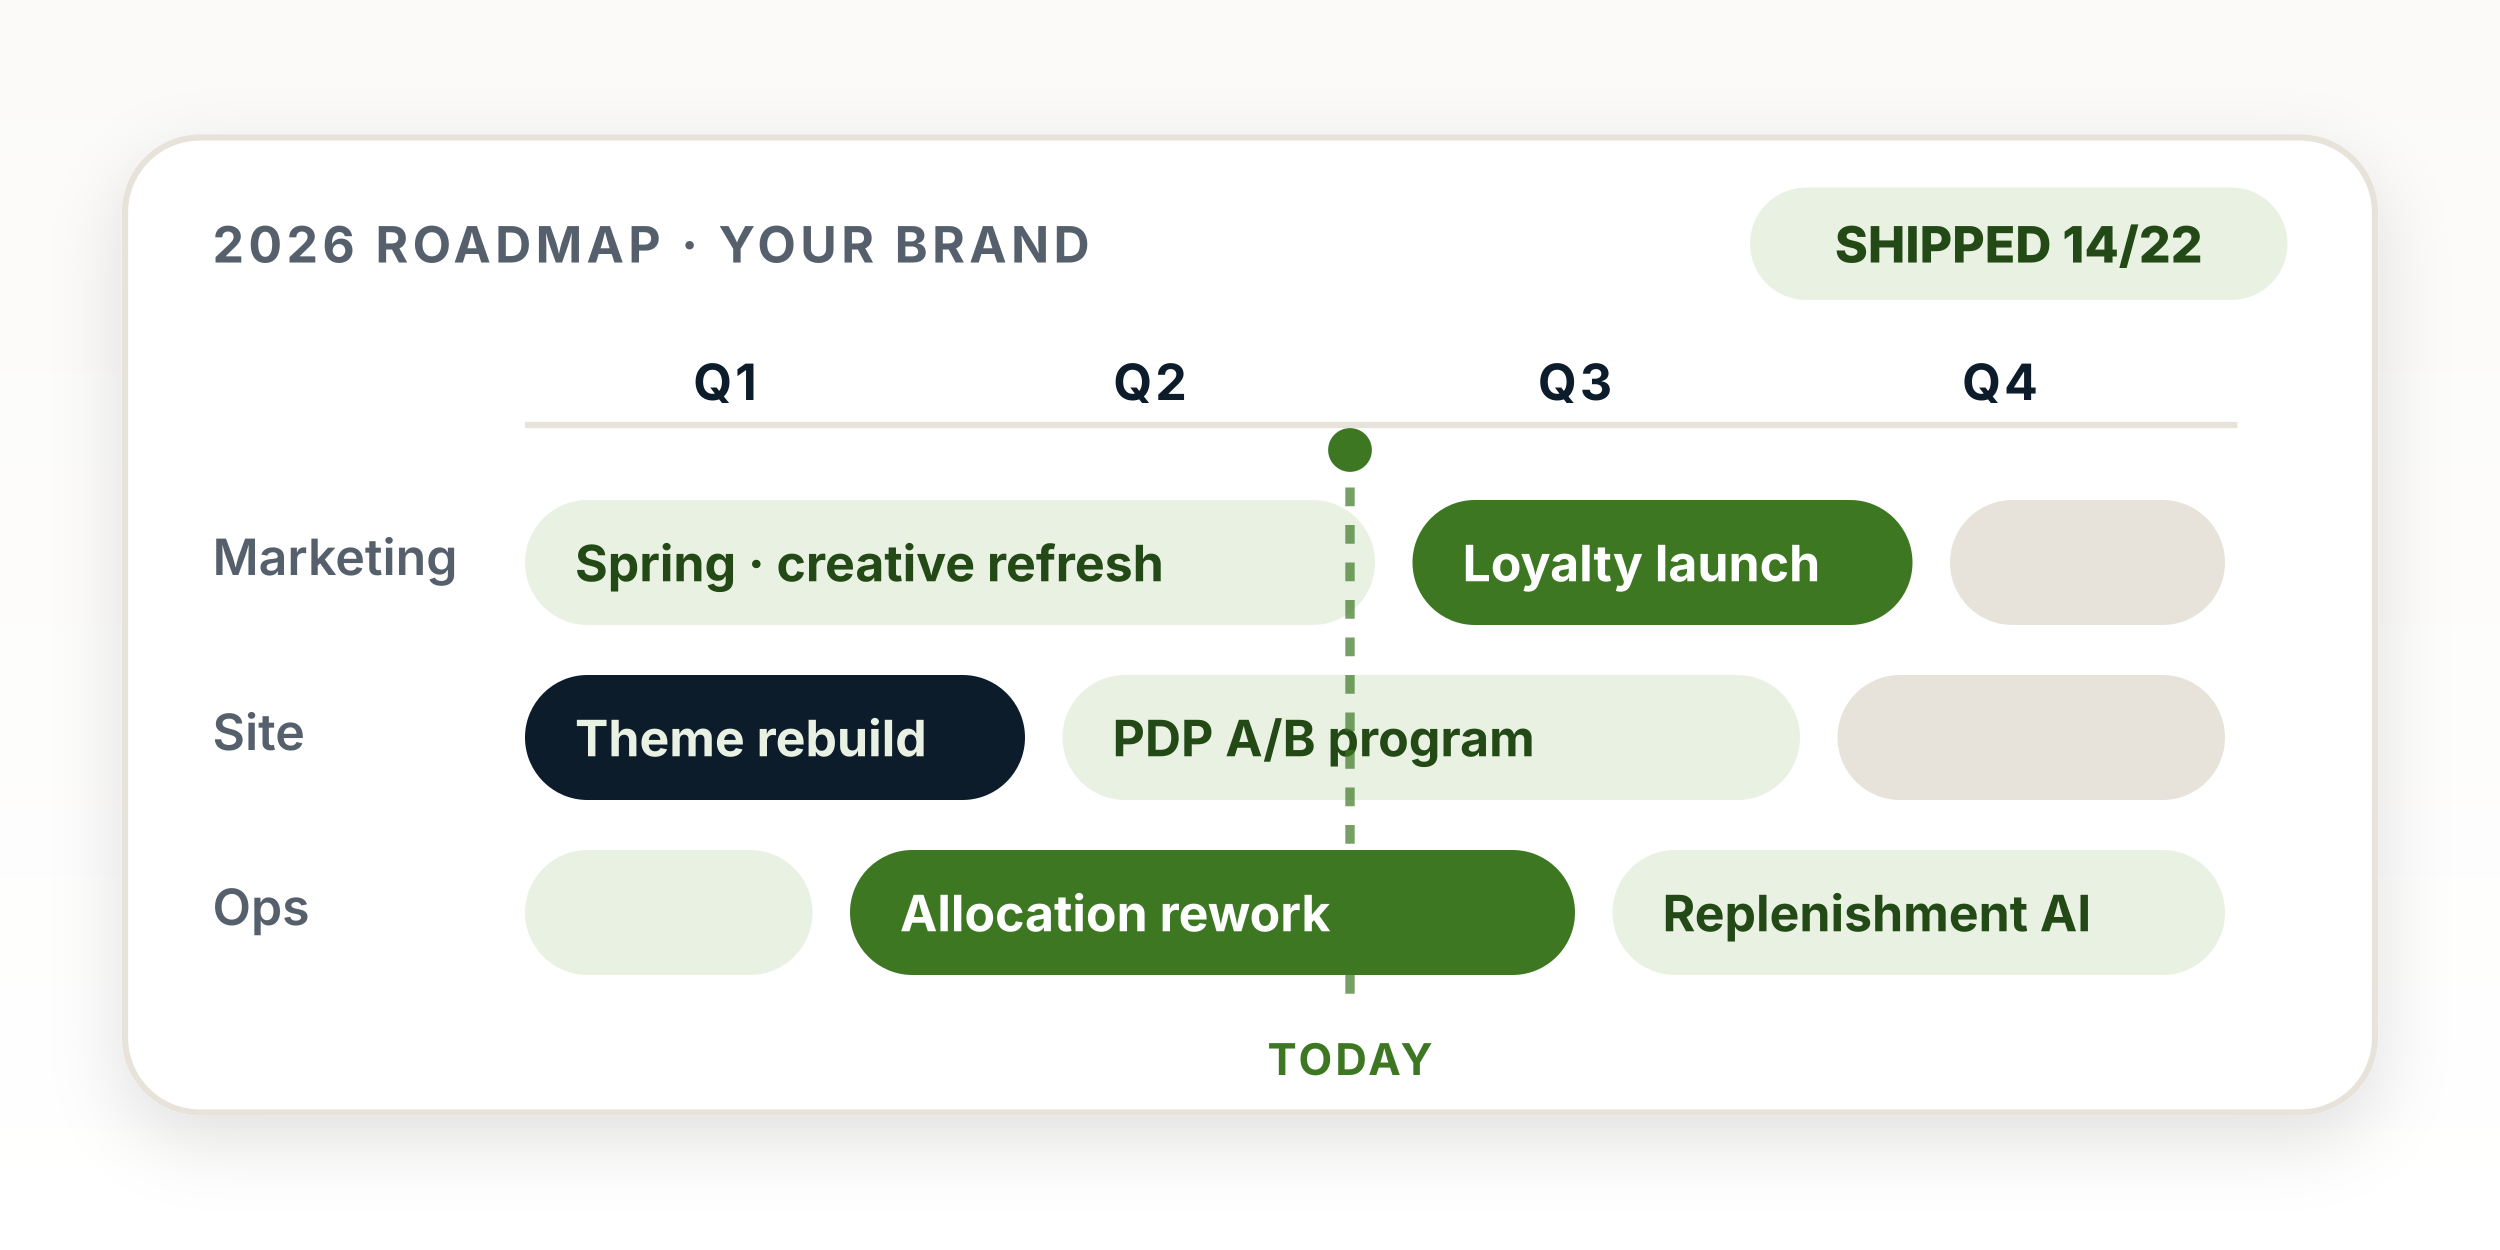
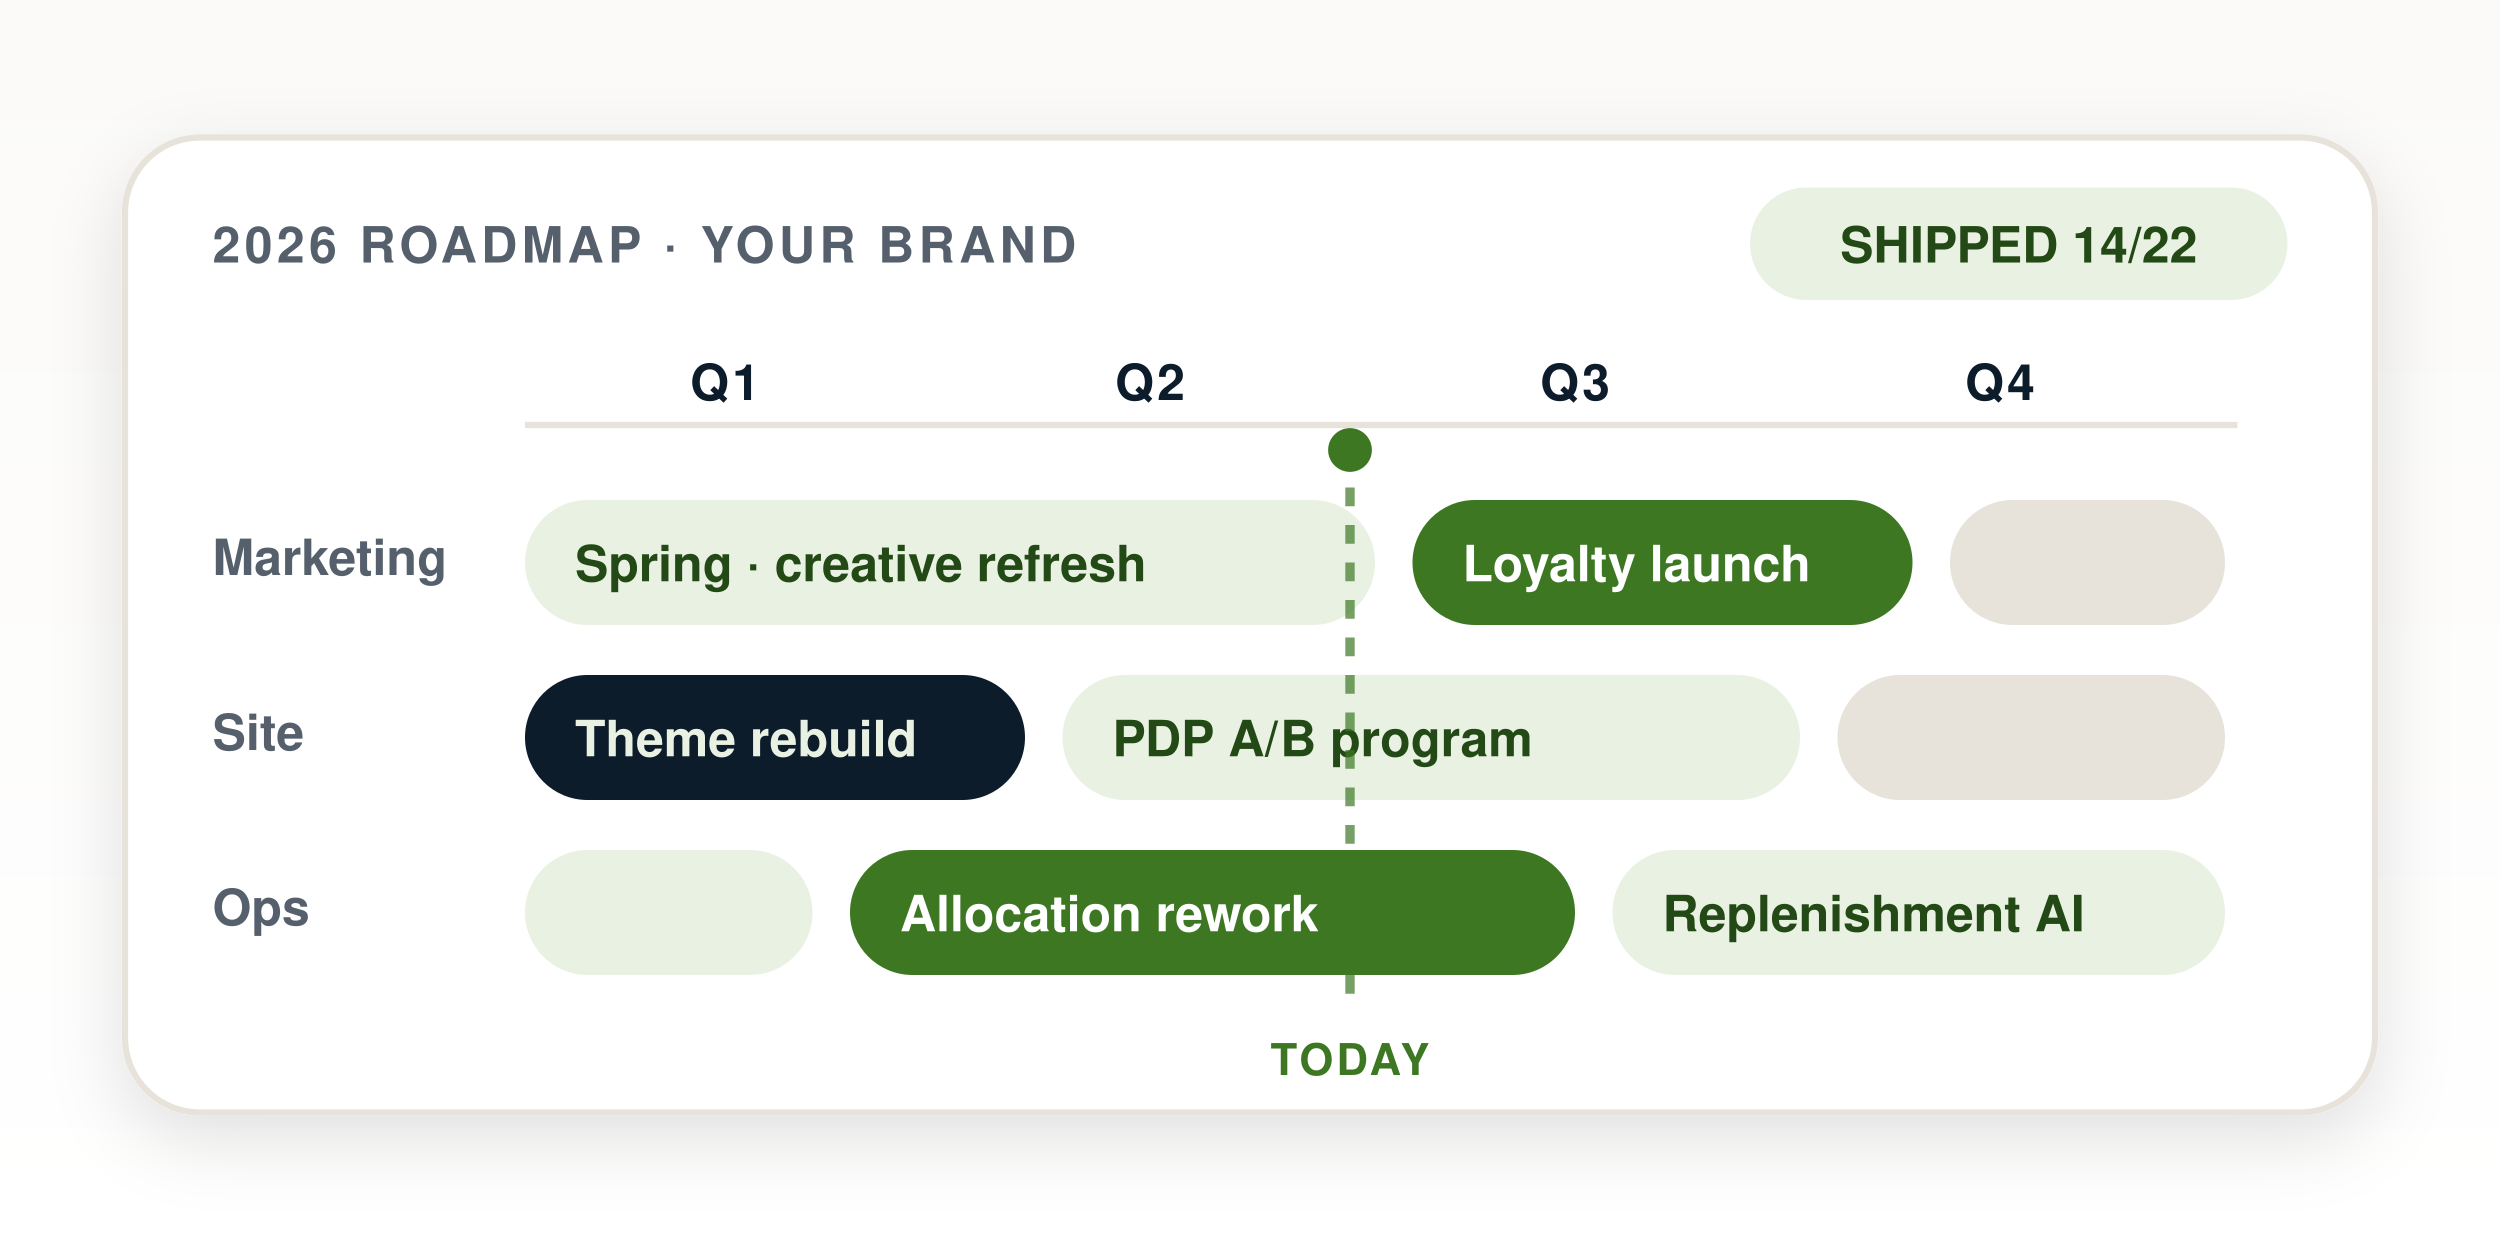
<svg xmlns="http://www.w3.org/2000/svg" viewBox="0 0 400 200" role="img" aria-label="eCommerce strategy — quarterly roadmap with marketing, site, and operations swim lanes">
  <defs>
    <linearGradient id="strBg" x1="0" y1="0" x2="0" y2="1">
      <stop offset="0" stop-color="#FBFAF8" />
      <stop offset="1" stop-color="#ffffff" />
    </linearGradient>
    <filter id="strShadow" x="-10%" y="-10%" width="120%" height="120%">
      <feDropShadow dx="0" dy="4" stdDeviation="6" flood-color="#000" flood-opacity="0.12" />
    </filter>
  </defs>
  <rect width="400" height="200" fill="url(#strBg)" />
  <g filter="url(#strShadow)">
    <rect x="20" y="22" width="360" height="156" rx="12" fill="#ffffff" stroke="#E8E3DA" />
-     <text x="34" y="42" font-family="Inter, sans-serif" font-size="8" font-weight="700" fill="#56616D" letter-spacing="0.7">2026 ROADMAP · YOUR BRAND</text>
+     <text x="34" y="42" font-family="Instrument Sans, Helvetica, sans-serif" font-size="8" font-weight="700" fill="#56616D" letter-spacing="0.7">2026 ROADMAP · YOUR BRAND</text>
    <rect x="280" y="30" width="86" height="18" rx="9" fill="#E9F1E3" />
-     <text x="323" y="42" text-anchor="middle" font-family="Inter, sans-serif" font-size="8" font-weight="800" fill="#234A12">SHIPPED 14/22</text>
-     <text x="116" y="64" text-anchor="middle" font-family="Inter, sans-serif" font-size="8" font-weight="700" fill="#0B1B2B" letter-spacing="0.5">Q1</text>
-     <text x="184" y="64" text-anchor="middle" font-family="Inter, sans-serif" font-size="8" font-weight="700" fill="#0B1B2B" letter-spacing="0.5">Q2</text>
-     <text x="252" y="64" text-anchor="middle" font-family="Inter, sans-serif" font-size="8" font-weight="700" fill="#0B1B2B" letter-spacing="0.5">Q3</text>
-     <text x="320" y="64" text-anchor="middle" font-family="Inter, sans-serif" font-size="8" font-weight="700" fill="#0B1B2B" letter-spacing="0.5">Q4</text>
+     <text x="323" y="42" text-anchor="middle" font-family="Instrument Sans, Helvetica, sans-serif" font-size="8" font-weight="800" fill="#234A12">SHIPPED 14/22</text>
+     <text x="116" y="64" text-anchor="middle" font-family="Instrument Sans, Helvetica, sans-serif" font-size="8" font-weight="700" fill="#0B1B2B" letter-spacing="0.5">Q1</text>
+     <text x="184" y="64" text-anchor="middle" font-family="Instrument Sans, Helvetica, sans-serif" font-size="8" font-weight="700" fill="#0B1B2B" letter-spacing="0.5">Q2</text>
+     <text x="252" y="64" text-anchor="middle" font-family="Instrument Sans, Helvetica, sans-serif" font-size="8" font-weight="700" fill="#0B1B2B" letter-spacing="0.5">Q3</text>
+     <text x="320" y="64" text-anchor="middle" font-family="Instrument Sans, Helvetica, sans-serif" font-size="8" font-weight="700" fill="#0B1B2B" letter-spacing="0.5">Q4</text>
    <line x1="84" y1="68" x2="358" y2="68" stroke="#E8E3DA" />
-     <text x="34" y="92" font-family="Inter, sans-serif" font-size="8" font-weight="600" fill="#56616D">Marketing</text>
+     <text x="34" y="92" font-family="Instrument Sans, Helvetica, sans-serif" font-size="8" font-weight="600" fill="#56616D">Marketing</text>
    <rect x="84" y="80" width="136" height="20" rx="10" fill="#E9F1E3" />
-     <text x="92" y="93" font-family="Inter, sans-serif" font-size="8" font-weight="700" fill="#234A12">Spring · creative refresh</text>
+     <text x="92" y="93" font-family="Instrument Sans, Helvetica, sans-serif" font-size="8" font-weight="700" fill="#234A12">Spring · creative refresh</text>
    <rect x="226" y="80" width="80" height="20" rx="10" fill="#3C7724" />
-     <text x="234" y="93" font-family="Inter, sans-serif" font-size="8" font-weight="700" fill="#fff">Loyalty launch</text>
+     <text x="234" y="93" font-family="Instrument Sans, Helvetica, sans-serif" font-size="8" font-weight="700" fill="#fff">Loyalty launch</text>
    <rect x="312" y="80" width="44" height="20" rx="10" fill="#E8E3DA" />
-     <text x="34" y="120" font-family="Inter, sans-serif" font-size="8" font-weight="600" fill="#56616D">Site</text>
+     <text x="34" y="120" font-family="Instrument Sans, Helvetica, sans-serif" font-size="8" font-weight="600" fill="#56616D">Site</text>
    <rect x="84" y="108" width="80" height="20" rx="10" fill="#0B1B2B" />
-     <text x="92" y="121" font-family="Inter, sans-serif" font-size="8" font-weight="700" fill="#E9F1E3">Theme rebuild</text>
+     <text x="92" y="121" font-family="Instrument Sans, Helvetica, sans-serif" font-size="8" font-weight="700" fill="#E9F1E3">Theme rebuild</text>
    <rect x="170" y="108" width="118" height="20" rx="10" fill="#E9F1E3" />
-     <text x="178" y="121" font-family="Inter, sans-serif" font-size="8" font-weight="700" fill="#234A12">PDP A/B program</text>
+     <text x="178" y="121" font-family="Instrument Sans, Helvetica, sans-serif" font-size="8" font-weight="700" fill="#234A12">PDP A/B program</text>
    <rect x="294" y="108" width="62" height="20" rx="10" fill="#E8E3DA" />
-     <text x="34" y="148" font-family="Inter, sans-serif" font-size="8" font-weight="600" fill="#56616D">Ops</text>
+     <text x="34" y="148" font-family="Instrument Sans, Helvetica, sans-serif" font-size="8" font-weight="600" fill="#56616D">Ops</text>
    <rect x="84" y="136" width="46" height="20" rx="10" fill="#E9F1E3" />
    <rect x="136" y="136" width="116" height="20" rx="10" fill="#3C7724" />
-     <text x="144" y="149" font-family="Inter, sans-serif" font-size="8" font-weight="700" fill="#fff">Allocation rework</text>
+     <text x="144" y="149" font-family="Instrument Sans, Helvetica, sans-serif" font-size="8" font-weight="700" fill="#fff">Allocation rework</text>
    <rect x="258" y="136" width="98" height="20" rx="10" fill="#E9F1E3" />
-     <text x="266" y="149" font-family="Inter, sans-serif" font-size="8" font-weight="700" fill="#234A12">Replenishment AI</text>
+     <text x="266" y="149" font-family="Instrument Sans, Helvetica, sans-serif" font-size="8" font-weight="700" fill="#234A12">Replenishment AI</text>
    <line x1="216" y1="72" x2="216" y2="160" stroke="#3C7724" stroke-width="1.5" stroke-dasharray="3 3" opacity="0.7" />
    <circle cx="216" cy="72" r="3.5" fill="#3C7724" />
-     <text x="216" y="172" text-anchor="middle" font-family="Inter, sans-serif" font-size="7" font-weight="700" fill="#3C7724" letter-spacing="0.5">TODAY</text>
+     <text x="216" y="172" text-anchor="middle" font-family="Instrument Sans, Helvetica, sans-serif" font-size="7" font-weight="700" fill="#3C7724" letter-spacing="0.5">TODAY</text>
  </g>
</svg>
